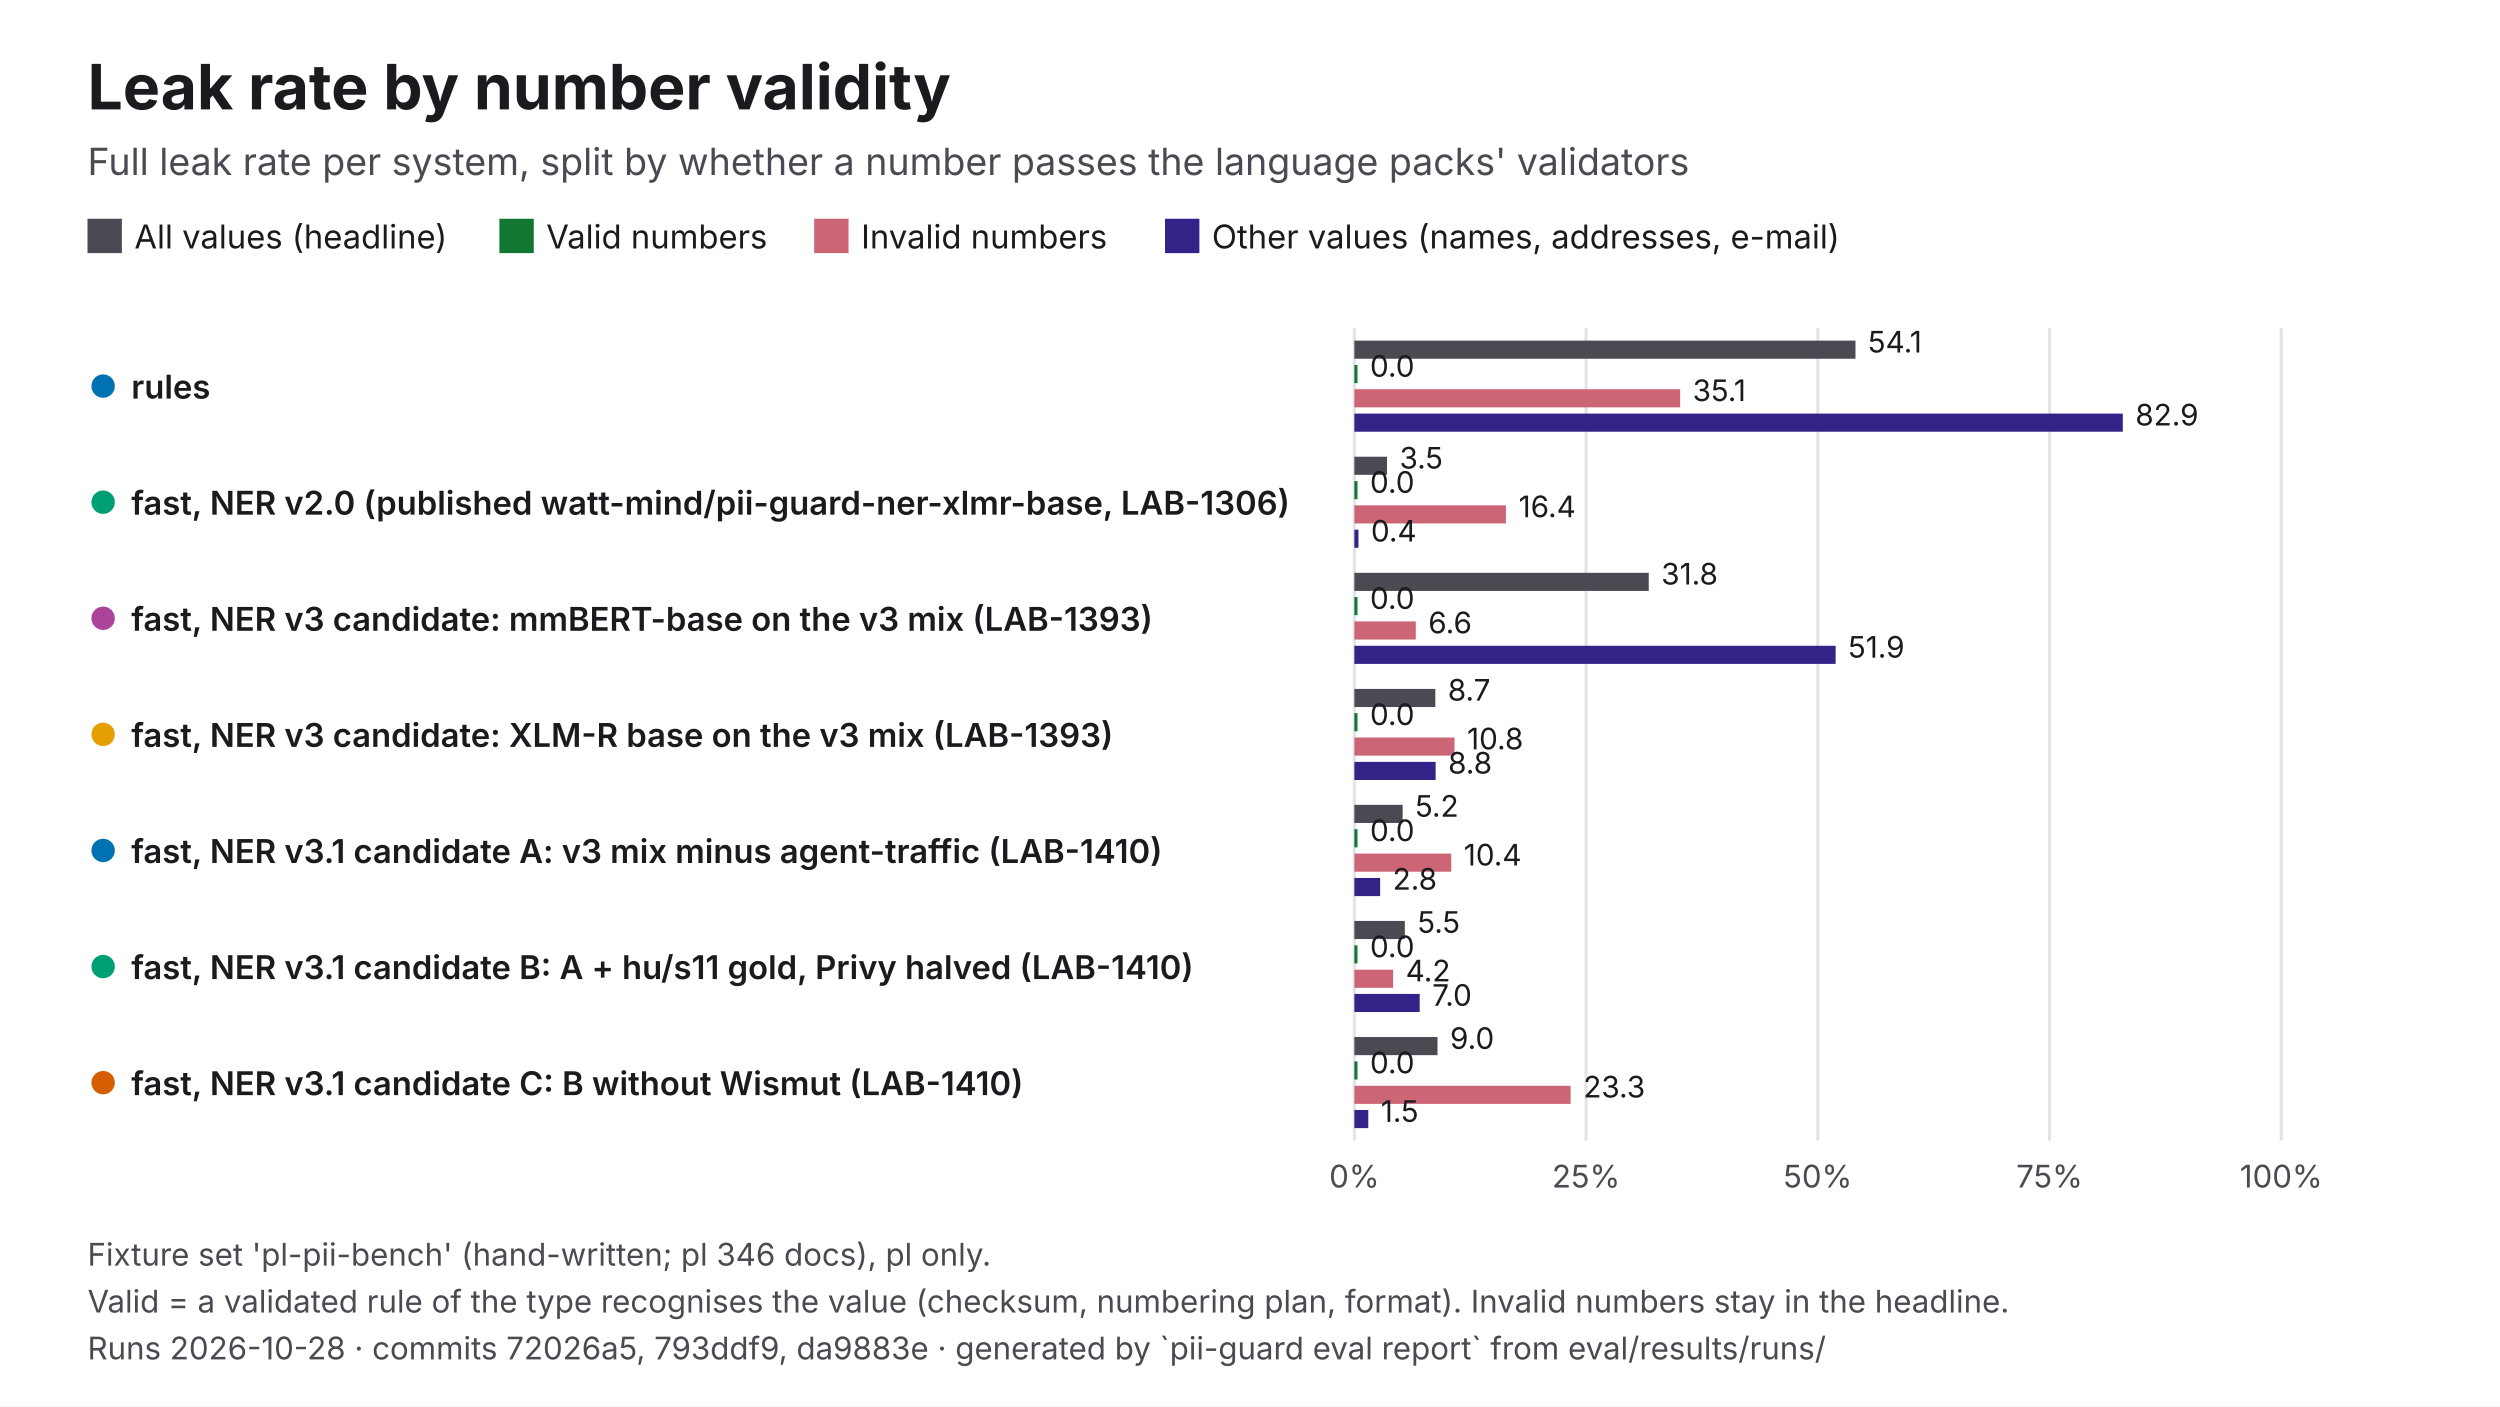
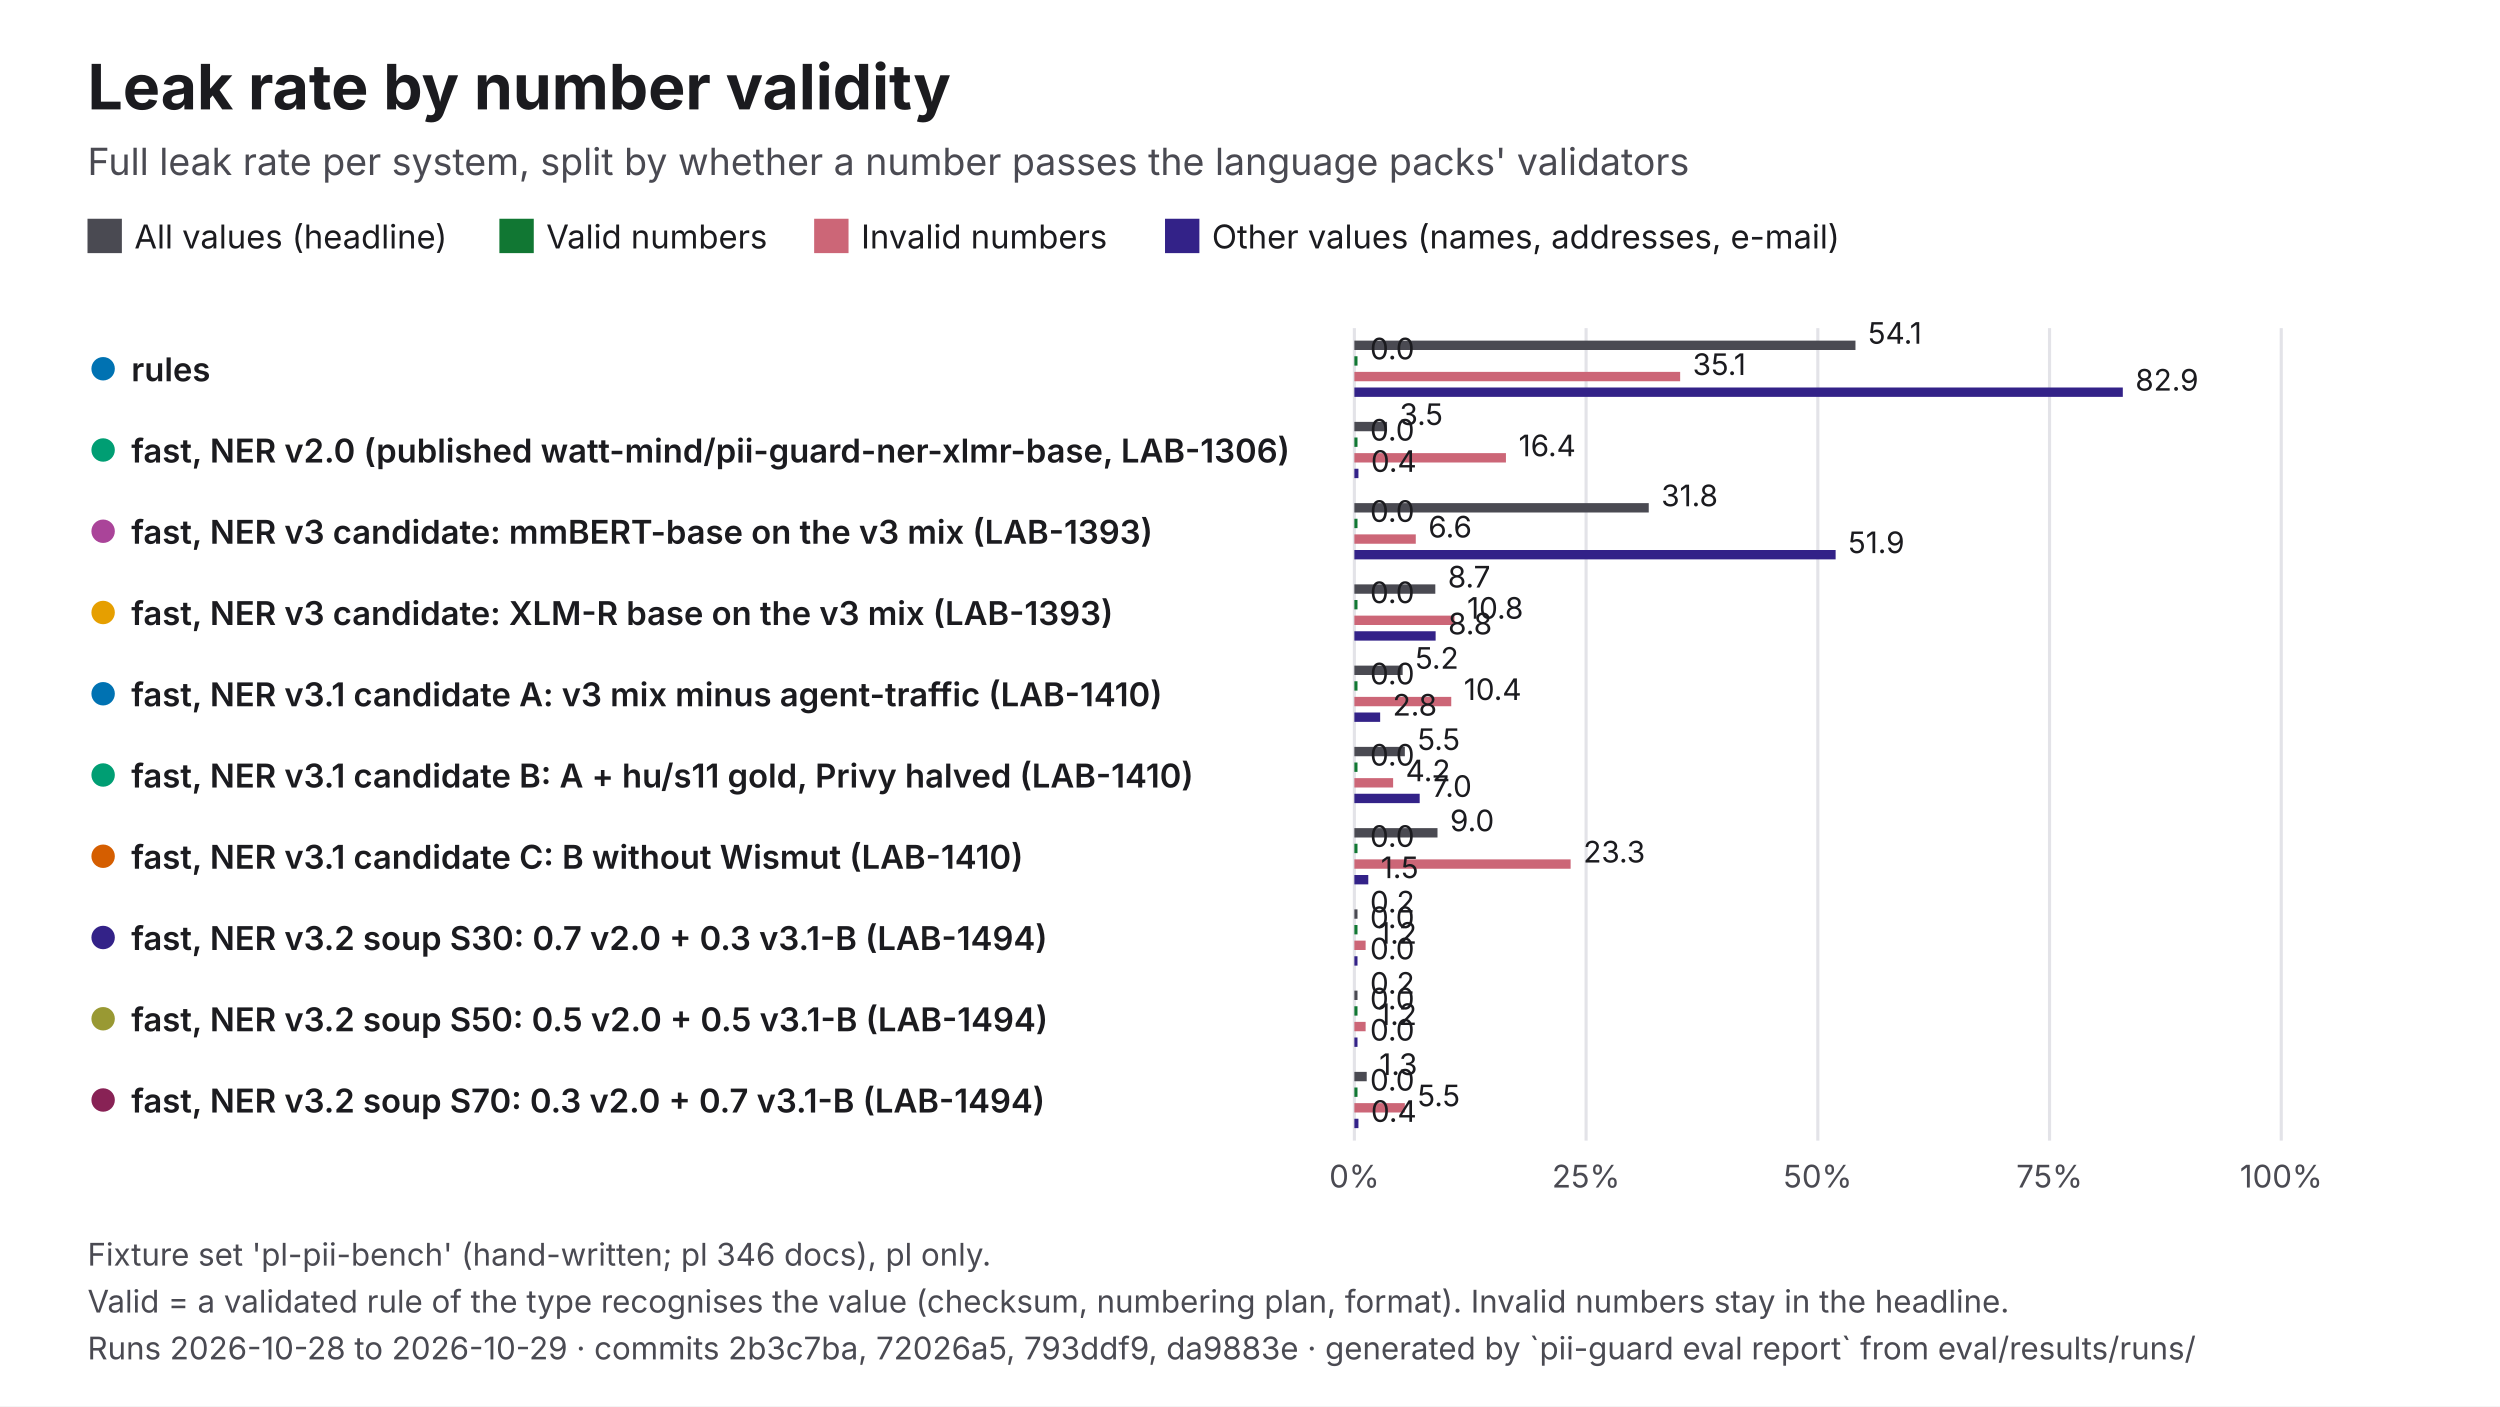
<svg xmlns="http://www.w3.org/2000/svg" viewBox="0 0 1600 900" width="1600" height="900" role="img" aria-labelledby="t d" font-family="Inter, 'Helvetica Neue', Helvetica, Arial, sans-serif">
  <rect width="1600" height="900" fill="#FFFFFF" />
  <text x="56" y="70" font-size="40" fill="#1B1B1F" font-weight="700">Leak rate by number validity</text>
  <text x="56" y="112" font-size="24" fill="#4A4A52">Full leak rate per system, split by whether a number passes the language packs' validators</text>
  <rect x="56" y="140" width="22" height="22" fill="#4A4A52" />
  <text x="86" y="159" font-size="21" fill="#1B1B1F">All values (headline)</text>
  <rect x="319.61" y="140" width="22" height="22" fill="#117733" />
  <text x="349.6" y="159" font-size="21" fill="#1B1B1F">Valid numbers</text>
  <rect x="521.06" y="140" width="22" height="22" fill="#CC6677" />
  <text x="551.1" y="159" font-size="21" fill="#1B1B1F">Invalid numbers</text>
  <rect x="745.61" y="140" width="22" height="22" fill="#332288" />
  <text x="775.6" y="159" font-size="21" fill="#1B1B1F">Other values (names, addresses, e-mail)</text>
  <line x1="866.8" y1="210" x2="866.8" y2="730" stroke="#E3E3E8" stroke-width="2" />
  <text x="866.8" y="760" font-size="20" fill="#4A4A52" text-anchor="middle">0%</text>
  <line x1="1015.1" y1="210" x2="1015.1" y2="730" stroke="#E3E3E8" stroke-width="2" />
  <text x="1015.1" y="760" font-size="20" fill="#4A4A52" text-anchor="middle">25%</text>
  <line x1="1163.4" y1="210" x2="1163.4" y2="730" stroke="#E3E3E8" stroke-width="2" />
  <text x="1163.4" y="760" font-size="20" fill="#4A4A52" text-anchor="middle">50%</text>
  <line x1="1311.7" y1="210" x2="1311.7" y2="730" stroke="#E3E3E8" stroke-width="2" />
  <text x="1311.7" y="760" font-size="20" fill="#4A4A52" text-anchor="middle">75%</text>
  <line x1="1460" y1="210" x2="1460" y2="730" stroke="#E3E3E8" stroke-width="2" />
  <text x="1460" y="760" font-size="20" fill="#4A4A52" text-anchor="middle">100%</text>
-   <circle cx="66" cy="247.1" r="9" fill="#0072B2" stroke="#FFFFFF" stroke-width="3" />
-   <text x="84" y="255.1" font-size="21" fill="#1B1B1F" font-weight="600">rules</text>
-   <rect x="866.8" y="218" width="320.7" height="11.6" fill="#4A4A52" />
-   <text x="1195.5" y="225.6" font-size="19" fill="#1B1B1F">54.1</text>
-   <rect x="866.8" y="233.6" width="2" height="11.6" fill="#117733" />
-   <text x="876.8" y="241.1" font-size="19" fill="#1B1B1F">0.0</text>
-   <rect x="866.8" y="249.1" width="208.5" height="11.6" fill="#CC6677" />
-   <text x="1083.3" y="256.7" font-size="19" fill="#1B1B1F">35.1</text>
-   <rect x="866.8" y="264.7" width="491.8" height="11.6" fill="#332288" />
-   <text x="1366.6" y="272.3" font-size="19" fill="#1B1B1F">82.9</text>
-   <circle cx="66" cy="321.4" r="9" fill="#009E73" stroke="#FFFFFF" stroke-width="3" />
-   <text x="84" y="329.4" font-size="21" fill="#1B1B1F" font-weight="600">fast, NER v2.0 (published watt-mind/pii-guard-ner-xlmr-base, LAB-1306)</text>
-   <rect x="866.8" y="292.3" width="20.9" height="11.6" fill="#4A4A52" />
-   <text x="895.7" y="299.9" font-size="19" fill="#1B1B1F">3.5</text>
-   <rect x="866.8" y="307.9" width="2" height="11.6" fill="#117733" />
-   <text x="876.8" y="315.4" font-size="19" fill="#1B1B1F">0.0</text>
-   <rect x="866.8" y="323.4" width="97" height="11.6" fill="#CC6677" />
-   <text x="971.9" y="331" font-size="19" fill="#1B1B1F">16.4</text>
-   <rect x="866.8" y="339" width="2.6" height="11.6" fill="#332288" />
-   <text x="877.4" y="346.6" font-size="19" fill="#1B1B1F">0.4</text>
-   <circle cx="66" cy="395.7" r="9" fill="#AA4499" stroke="#FFFFFF" stroke-width="3" />
-   <text x="84" y="403.7" font-size="21" fill="#1B1B1F" font-weight="600">fast, NER v3 candidate: mmBERT-base on the v3 mix (LAB-1393)</text>
-   <rect x="866.8" y="366.6" width="188.4" height="11.6" fill="#4A4A52" />
-   <text x="1063.2" y="374.1" font-size="19" fill="#1B1B1F">31.8</text>
-   <rect x="866.8" y="382.1" width="2" height="11.6" fill="#117733" />
-   <text x="876.8" y="389.7" font-size="19" fill="#1B1B1F">0.0</text>
-   <rect x="866.8" y="397.7" width="39.3" height="11.6" fill="#CC6677" />
-   <text x="914.1" y="405.3" font-size="19" fill="#1B1B1F">6.6</text>
-   <rect x="866.8" y="413.3" width="308" height="11.6" fill="#332288" />
-   <text x="1182.8" y="420.9" font-size="19" fill="#1B1B1F">51.9</text>
-   <circle cx="66" cy="470" r="9" fill="#E69F00" stroke="#FFFFFF" stroke-width="3" />
-   <text x="84" y="478" font-size="21" fill="#1B1B1F" font-weight="600">fast, NER v3 candidate: XLM-R base on the v3 mix (LAB-1393)</text>
-   <rect x="866.8" y="440.9" width="51.8" height="11.6" fill="#4A4A52" />
-   <text x="926.6" y="448.4" font-size="19" fill="#1B1B1F">8.7</text>
-   <rect x="866.8" y="456.4" width="2" height="11.6" fill="#117733" />
-   <text x="876.8" y="464" font-size="19" fill="#1B1B1F">0.0</text>
-   <rect x="866.8" y="472" width="64.1" height="11.6" fill="#CC6677" />
-   <text x="938.9" y="479.6" font-size="19" fill="#1B1B1F">10.8</text>
-   <rect x="866.8" y="487.6" width="52" height="11.6" fill="#332288" />
-   <text x="926.8" y="495.1" font-size="19" fill="#1B1B1F">8.8</text>
-   <circle cx="66" cy="544.3" r="9" fill="#0072B2" stroke="#FFFFFF" stroke-width="3" />
-   <text x="84" y="552.3" font-size="21" fill="#1B1B1F" font-weight="600">fast, NER v3.1 candidate A: v3 mix minus agent-traffic (LAB-1410)</text>
-   <rect x="866.8" y="515.1" width="30.9" height="11.6" fill="#4A4A52" />
-   <text x="905.7" y="522.7" font-size="19" fill="#1B1B1F">5.2</text>
-   <rect x="866.8" y="530.7" width="2" height="11.6" fill="#117733" />
-   <text x="876.8" y="538.3" font-size="19" fill="#1B1B1F">0.0</text>
-   <rect x="866.8" y="546.3" width="62" height="11.6" fill="#CC6677" />
-   <text x="936.8" y="553.9" font-size="19" fill="#1B1B1F">10.4</text>
-   <rect x="866.8" y="561.9" width="16.5" height="11.6" fill="#332288" />
-   <text x="891.3" y="569.4" font-size="19" fill="#1B1B1F">2.8</text>
-   <circle cx="66" cy="618.6" r="9" fill="#009E73" stroke="#FFFFFF" stroke-width="3" />
-   <text x="84" y="626.6" font-size="21" fill="#1B1B1F" font-weight="600">fast, NER v3.1 candidate B: A + hu/s11 gold, Privy halved (LAB-1410)</text>
-   <rect x="866.8" y="589.4" width="32.3" height="11.6" fill="#4A4A52" />
-   <text x="907.2" y="597" font-size="19" fill="#1B1B1F">5.5</text>
-   <rect x="866.8" y="605" width="2" height="11.6" fill="#117733" />
-   <text x="876.8" y="612.6" font-size="19" fill="#1B1B1F">0.0</text>
-   <rect x="866.8" y="620.6" width="24.8" height="11.6" fill="#CC6677" />
-   <text x="899.6" y="628.1" font-size="19" fill="#1B1B1F">4.2</text>
-   <rect x="866.8" y="636.1" width="41.8" height="11.6" fill="#332288" />
-   <text x="916.6" y="643.7" font-size="19" fill="#1B1B1F">7.0</text>
-   <circle cx="66" cy="692.9" r="9" fill="#D55E00" stroke="#FFFFFF" stroke-width="3" />
-   <text x="84" y="700.9" font-size="21" fill="#1B1B1F" font-weight="600">fast, NER v3.1 candidate C: B without Wismut (LAB-1410)</text>
-   <rect x="866.8" y="663.7" width="53.2" height="11.6" fill="#4A4A52" />
-   <text x="928" y="671.3" font-size="19" fill="#1B1B1F">9.0</text>
-   <rect x="866.8" y="679.3" width="2" height="11.6" fill="#117733" />
-   <text x="876.8" y="686.9" font-size="19" fill="#1B1B1F">0.0</text>
-   <rect x="866.8" y="694.9" width="138.4" height="11.6" fill="#CC6677" />
-   <text x="1013.3" y="702.4" font-size="19" fill="#1B1B1F">23.3</text>
-   <rect x="866.8" y="710.4" width="8.9" height="11.6" fill="#332288" />
-   <text x="883.7" y="718" font-size="19" fill="#1B1B1F">1.5</text>
+   <circle cx="66" cy="236" r="9" fill="#0072B2" stroke="#FFFFFF" stroke-width="3" />
+   <text x="84" y="244" font-size="21" fill="#1B1B1F" font-weight="600">rules</text>
+   <rect x="866.8" y="218" width="320.7" height="6" fill="#4A4A52" />
+   <text x="1195.5" y="220" font-size="19" fill="#1B1B1F">54.1</text>
+   <rect x="866.8" y="228" width="2" height="6" fill="#117733" />
+   <text x="876.8" y="230" font-size="19" fill="#1B1B1F">0.0</text>
+   <rect x="866.8" y="238" width="208.5" height="6" fill="#CC6677" />
+   <text x="1083.3" y="240" font-size="19" fill="#1B1B1F">35.1</text>
+   <rect x="866.8" y="248" width="491.8" height="6" fill="#332288" />
+   <text x="1366.6" y="250" font-size="19" fill="#1B1B1F">82.9</text>
+   <circle cx="66" cy="288" r="9" fill="#009E73" stroke="#FFFFFF" stroke-width="3" />
+   <text x="84" y="296" font-size="21" fill="#1B1B1F" font-weight="600">fast, NER v2.0 (published watt-mind/pii-guard-ner-xlmr-base, LAB-1306)</text>
+   <rect x="866.8" y="270" width="20.9" height="6" fill="#4A4A52" />
+   <text x="895.7" y="272" font-size="19" fill="#1B1B1F">3.5</text>
+   <rect x="866.8" y="280" width="2" height="6" fill="#117733" />
+   <text x="876.8" y="282" font-size="19" fill="#1B1B1F">0.0</text>
+   <rect x="866.8" y="290" width="97" height="6" fill="#CC6677" />
+   <text x="971.9" y="292" font-size="19" fill="#1B1B1F">16.4</text>
+   <rect x="866.8" y="300" width="2.6" height="6" fill="#332288" />
+   <text x="877.4" y="302" font-size="19" fill="#1B1B1F">0.4</text>
+   <circle cx="66" cy="340" r="9" fill="#AA4499" stroke="#FFFFFF" stroke-width="3" />
+   <text x="84" y="348" font-size="21" fill="#1B1B1F" font-weight="600">fast, NER v3 candidate: mmBERT-base on the v3 mix (LAB-1393)</text>
+   <rect x="866.8" y="322" width="188.4" height="6" fill="#4A4A52" />
+   <text x="1063.2" y="324" font-size="19" fill="#1B1B1F">31.8</text>
+   <rect x="866.8" y="332" width="2" height="6" fill="#117733" />
+   <text x="876.8" y="334" font-size="19" fill="#1B1B1F">0.0</text>
+   <rect x="866.8" y="342" width="39.3" height="6" fill="#CC6677" />
+   <text x="914.1" y="344" font-size="19" fill="#1B1B1F">6.6</text>
+   <rect x="866.8" y="352" width="308" height="6" fill="#332288" />
+   <text x="1182.8" y="354" font-size="19" fill="#1B1B1F">51.9</text>
+   <circle cx="66" cy="392" r="9" fill="#E69F00" stroke="#FFFFFF" stroke-width="3" />
+   <text x="84" y="400" font-size="21" fill="#1B1B1F" font-weight="600">fast, NER v3 candidate: XLM-R base on the v3 mix (LAB-1393)</text>
+   <rect x="866.8" y="374" width="51.8" height="6" fill="#4A4A52" />
+   <text x="926.6" y="376" font-size="19" fill="#1B1B1F">8.7</text>
+   <rect x="866.8" y="384" width="2" height="6" fill="#117733" />
+   <text x="876.8" y="386" font-size="19" fill="#1B1B1F">0.0</text>
+   <rect x="866.8" y="394" width="64.1" height="6" fill="#CC6677" />
+   <text x="938.9" y="396" font-size="19" fill="#1B1B1F">10.8</text>
+   <rect x="866.8" y="404" width="52" height="6" fill="#332288" />
+   <text x="926.8" y="406" font-size="19" fill="#1B1B1F">8.8</text>
+   <circle cx="66" cy="444" r="9" fill="#0072B2" stroke="#FFFFFF" stroke-width="3" />
+   <text x="84" y="452" font-size="21" fill="#1B1B1F" font-weight="600">fast, NER v3.1 candidate A: v3 mix minus agent-traffic (LAB-1410)</text>
+   <rect x="866.8" y="426" width="30.9" height="6" fill="#4A4A52" />
+   <text x="905.7" y="428" font-size="19" fill="#1B1B1F">5.2</text>
+   <rect x="866.8" y="436" width="2" height="6" fill="#117733" />
+   <text x="876.8" y="438" font-size="19" fill="#1B1B1F">0.0</text>
+   <rect x="866.8" y="446" width="62" height="6" fill="#CC6677" />
+   <text x="936.8" y="448" font-size="19" fill="#1B1B1F">10.4</text>
+   <rect x="866.8" y="456" width="16.5" height="6" fill="#332288" />
+   <text x="891.3" y="458" font-size="19" fill="#1B1B1F">2.8</text>
+   <circle cx="66" cy="496" r="9" fill="#009E73" stroke="#FFFFFF" stroke-width="3" />
+   <text x="84" y="504" font-size="21" fill="#1B1B1F" font-weight="600">fast, NER v3.1 candidate B: A + hu/s11 gold, Privy halved (LAB-1410)</text>
+   <rect x="866.8" y="478" width="32.3" height="6" fill="#4A4A52" />
+   <text x="907.2" y="480" font-size="19" fill="#1B1B1F">5.5</text>
+   <rect x="866.8" y="488" width="2" height="6" fill="#117733" />
+   <text x="876.8" y="490" font-size="19" fill="#1B1B1F">0.0</text>
+   <rect x="866.8" y="498" width="24.8" height="6" fill="#CC6677" />
+   <text x="899.6" y="500" font-size="19" fill="#1B1B1F">4.2</text>
+   <rect x="866.8" y="508" width="41.8" height="6" fill="#332288" />
+   <text x="916.6" y="510" font-size="19" fill="#1B1B1F">7.0</text>
+   <circle cx="66" cy="548" r="9" fill="#D55E00" stroke="#FFFFFF" stroke-width="3" />
+   <text x="84" y="556" font-size="21" fill="#1B1B1F" font-weight="600">fast, NER v3.1 candidate C: B without Wismut (LAB-1410)</text>
+   <rect x="866.8" y="530" width="53.2" height="6" fill="#4A4A52" />
+   <text x="928" y="532" font-size="19" fill="#1B1B1F">9.0</text>
+   <rect x="866.8" y="540" width="2" height="6" fill="#117733" />
+   <text x="876.8" y="542" font-size="19" fill="#1B1B1F">0.0</text>
+   <rect x="866.8" y="550" width="138.4" height="6" fill="#CC6677" />
+   <text x="1013.3" y="552" font-size="19" fill="#1B1B1F">23.3</text>
+   <rect x="866.8" y="560" width="8.9" height="6" fill="#332288" />
+   <text x="883.7" y="562" font-size="19" fill="#1B1B1F">1.5</text>
+   <circle cx="66" cy="600" r="9" fill="#332288" stroke="#FFFFFF" stroke-width="3" />
+   <text x="84" y="608" font-size="21" fill="#1B1B1F" font-weight="600">fast, NER v3.2 soup S30: 0.7 v2.0 + 0.3 v3.1-B (LAB-1494)</text>
+   <rect x="866.8" y="582" width="2" height="6" fill="#4A4A52" />
+   <text x="876.8" y="584" font-size="19" fill="#1B1B1F">0.2</text>
+   <rect x="866.8" y="592" width="2" height="6" fill="#117733" />
+   <text x="876.8" y="594" font-size="19" fill="#1B1B1F">0.0</text>
+   <rect x="866.8" y="602" width="7.2" height="6" fill="#CC6677" />
+   <text x="882" y="604" font-size="19" fill="#1B1B1F">1.2</text>
+   <rect x="866.8" y="612" width="2" height="6" fill="#332288" />
+   <text x="876.8" y="614" font-size="19" fill="#1B1B1F">0.0</text>
+   <circle cx="66" cy="652" r="9" fill="#999933" stroke="#FFFFFF" stroke-width="3" />
+   <text x="84" y="660" font-size="21" fill="#1B1B1F" font-weight="600">fast, NER v3.2 soup S50: 0.5 v2.0 + 0.5 v3.1-B (LAB-1494)</text>
+   <rect x="866.8" y="634" width="2" height="6" fill="#4A4A52" />
+   <text x="876.8" y="636" font-size="19" fill="#1B1B1F">0.2</text>
+   <rect x="866.8" y="644" width="2" height="6" fill="#117733" />
+   <text x="876.8" y="646" font-size="19" fill="#1B1B1F">0.0</text>
+   <rect x="866.8" y="654" width="7.2" height="6" fill="#CC6677" />
+   <text x="882" y="656" font-size="19" fill="#1B1B1F">1.2</text>
+   <rect x="866.8" y="664" width="2" height="6" fill="#332288" />
+   <text x="876.8" y="666" font-size="19" fill="#1B1B1F">0.0</text>
+   <circle cx="66" cy="704" r="9" fill="#882255" stroke="#FFFFFF" stroke-width="3" />
+   <text x="84" y="712" font-size="21" fill="#1B1B1F" font-weight="600">fast, NER v3.2 soup S70: 0.3 v2.0 + 0.7 v3.1-B (LAB-1494)</text>
+   <rect x="866.8" y="686" width="7.9" height="6" fill="#4A4A52" />
+   <text x="882.7" y="688" font-size="19" fill="#1B1B1F">1.3</text>
+   <rect x="866.8" y="696" width="2" height="6" fill="#117733" />
+   <text x="876.8" y="698" font-size="19" fill="#1B1B1F">0.0</text>
+   <rect x="866.8" y="706" width="32.3" height="6" fill="#CC6677" />
+   <text x="907.2" y="708" font-size="19" fill="#1B1B1F">5.5</text>
+   <rect x="866.8" y="716" width="2.6" height="6" fill="#332288" />
+   <text x="877.4" y="718" font-size="19" fill="#1B1B1F">0.4</text>
  <text x="56" y="810" font-size="20" fill="#4A4A52">Fixture set 'pl-pii-bench' (hand-written; pl 346 docs), pl only.</text>
  <text x="56" y="840" font-size="20" fill="#4A4A52">Valid = a validated rule of the type recognises the value (checksum, numbering plan, format). Invalid numbers stay in the headline.</text>
-   <text x="56" y="870" font-size="20" fill="#4A4A52">Runs 2026-10-28 · commits 72026a5, 793ddf9, da9883e · generated by `pii-guard eval report` from eval/results/runs/</text>
+   <text x="56" y="870" font-size="20" fill="#4A4A52">Runs 2026-10-28 to 2026-10-29 · commits 2b3c7ba, 72026a5, 793ddf9, da9883e · generated by `pii-guard eval report` from eval/results/runs/</text>
</svg>
